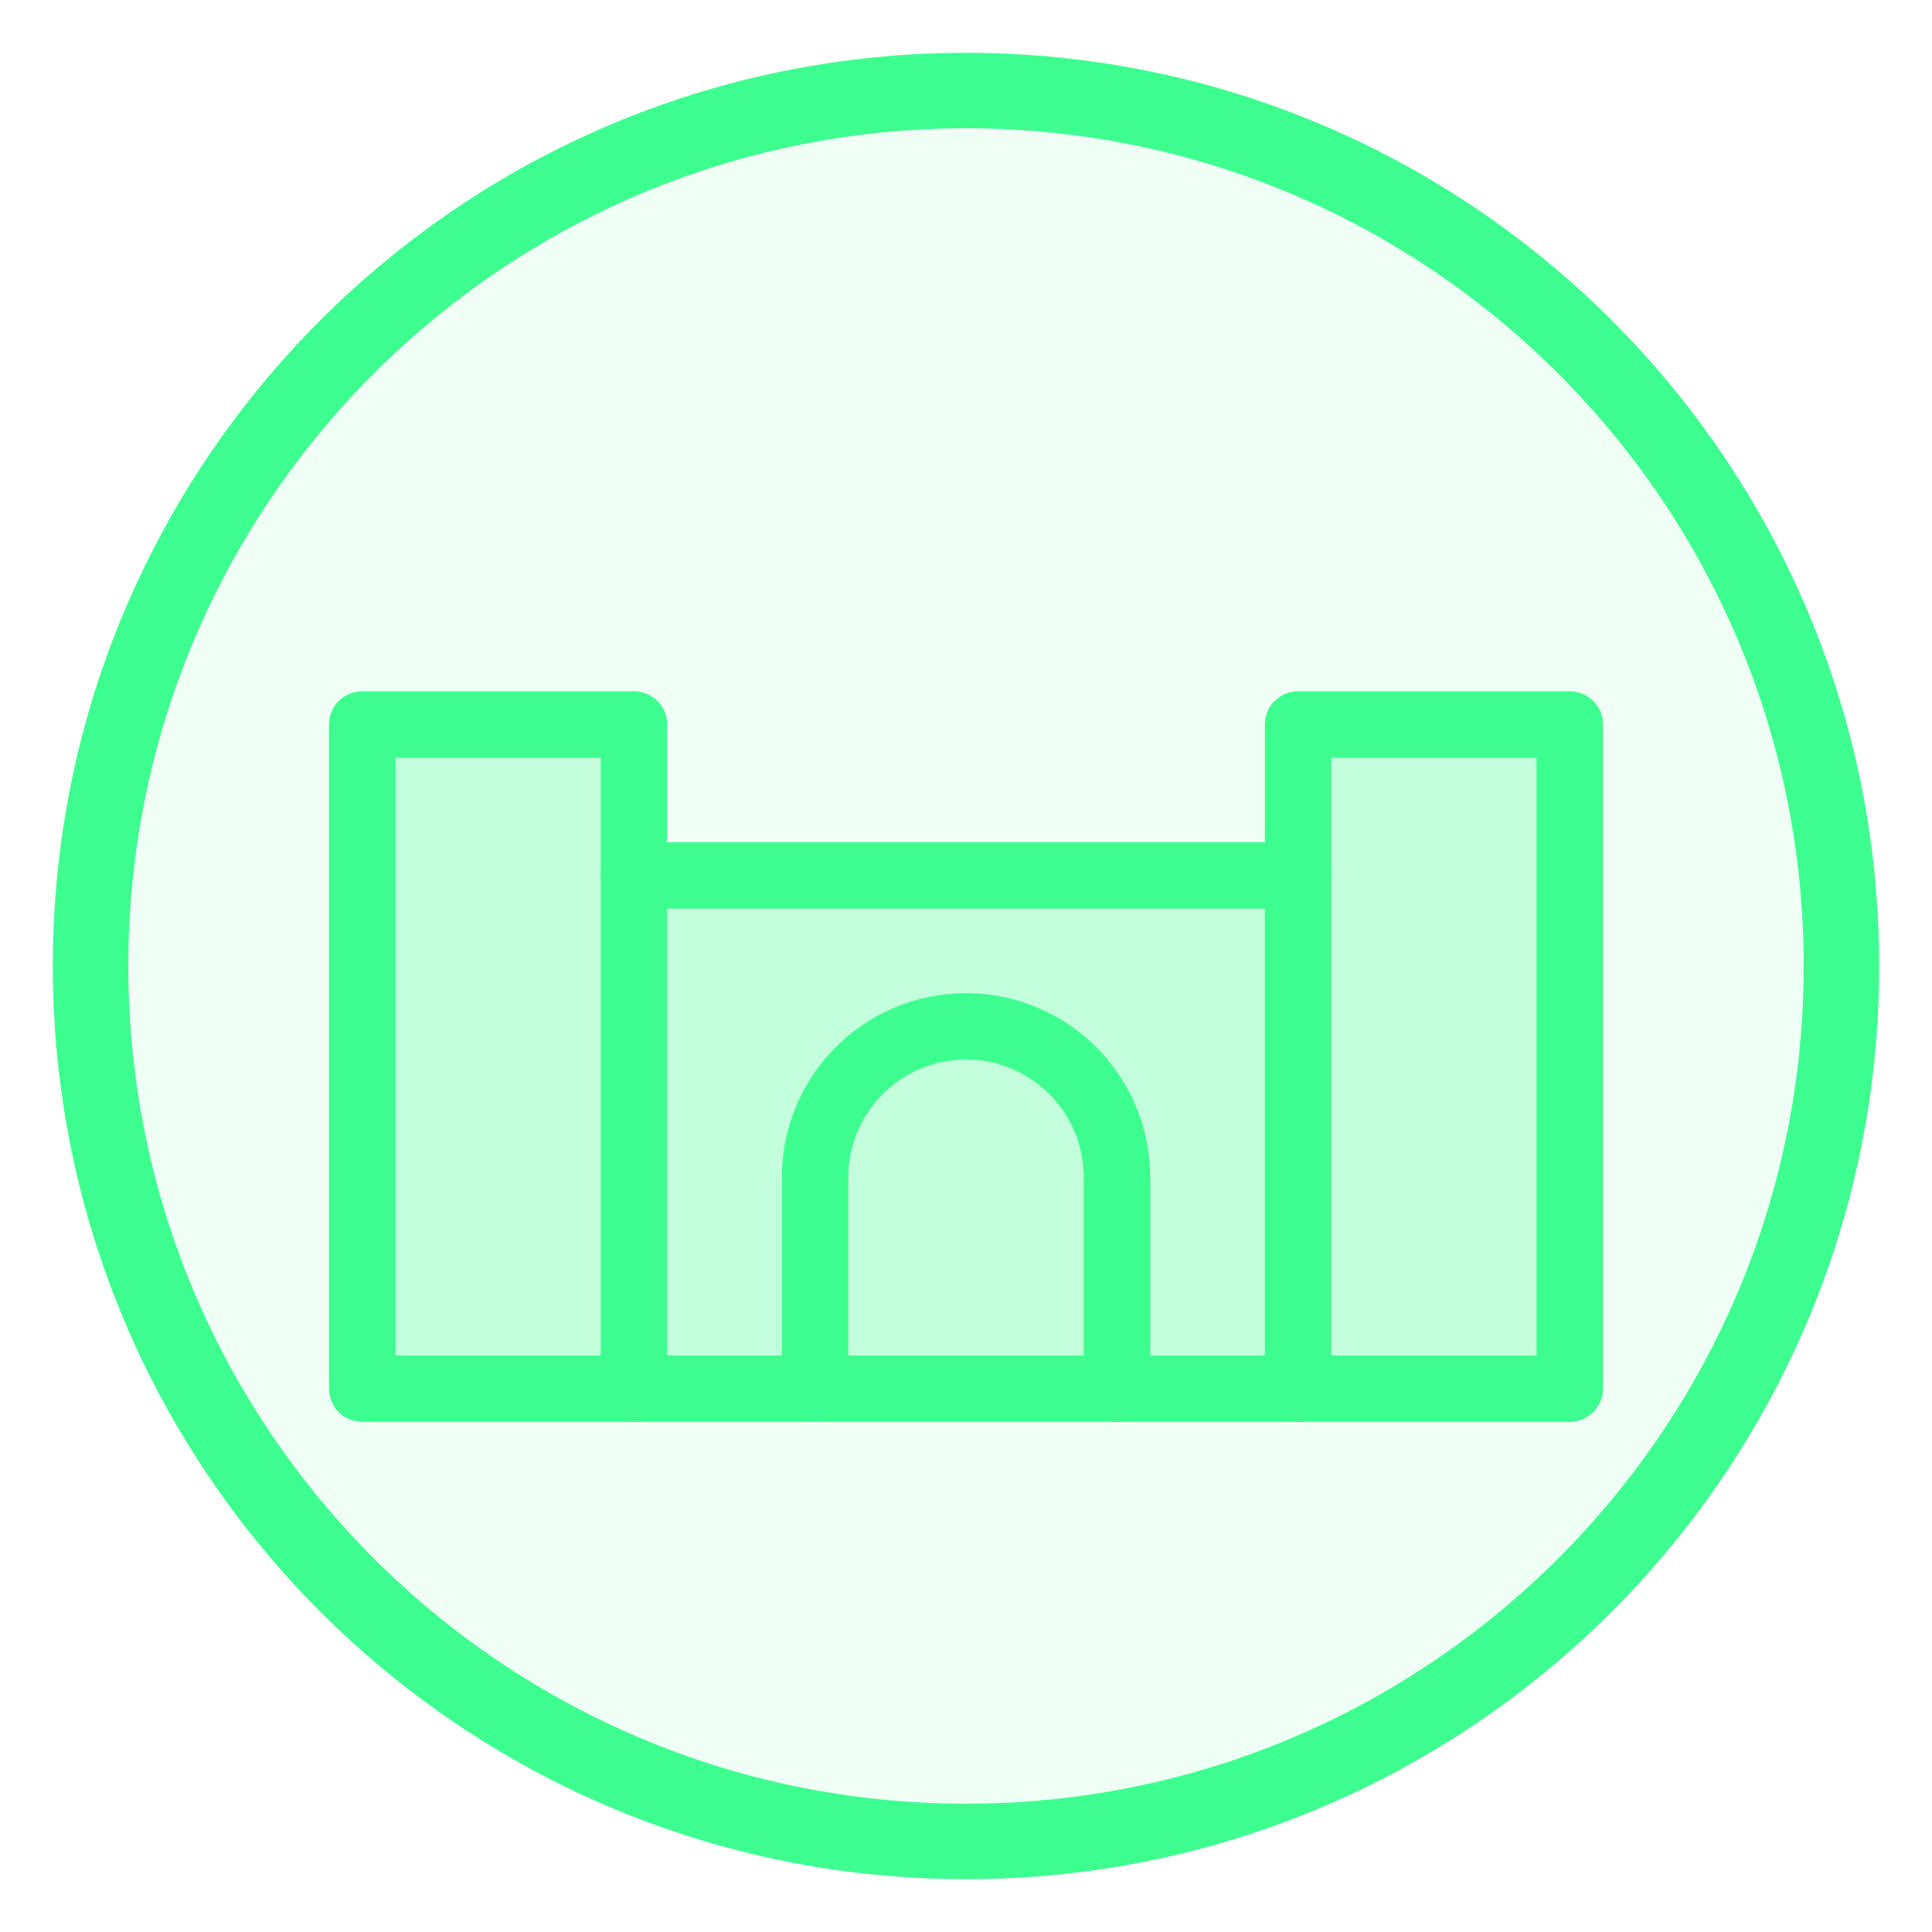
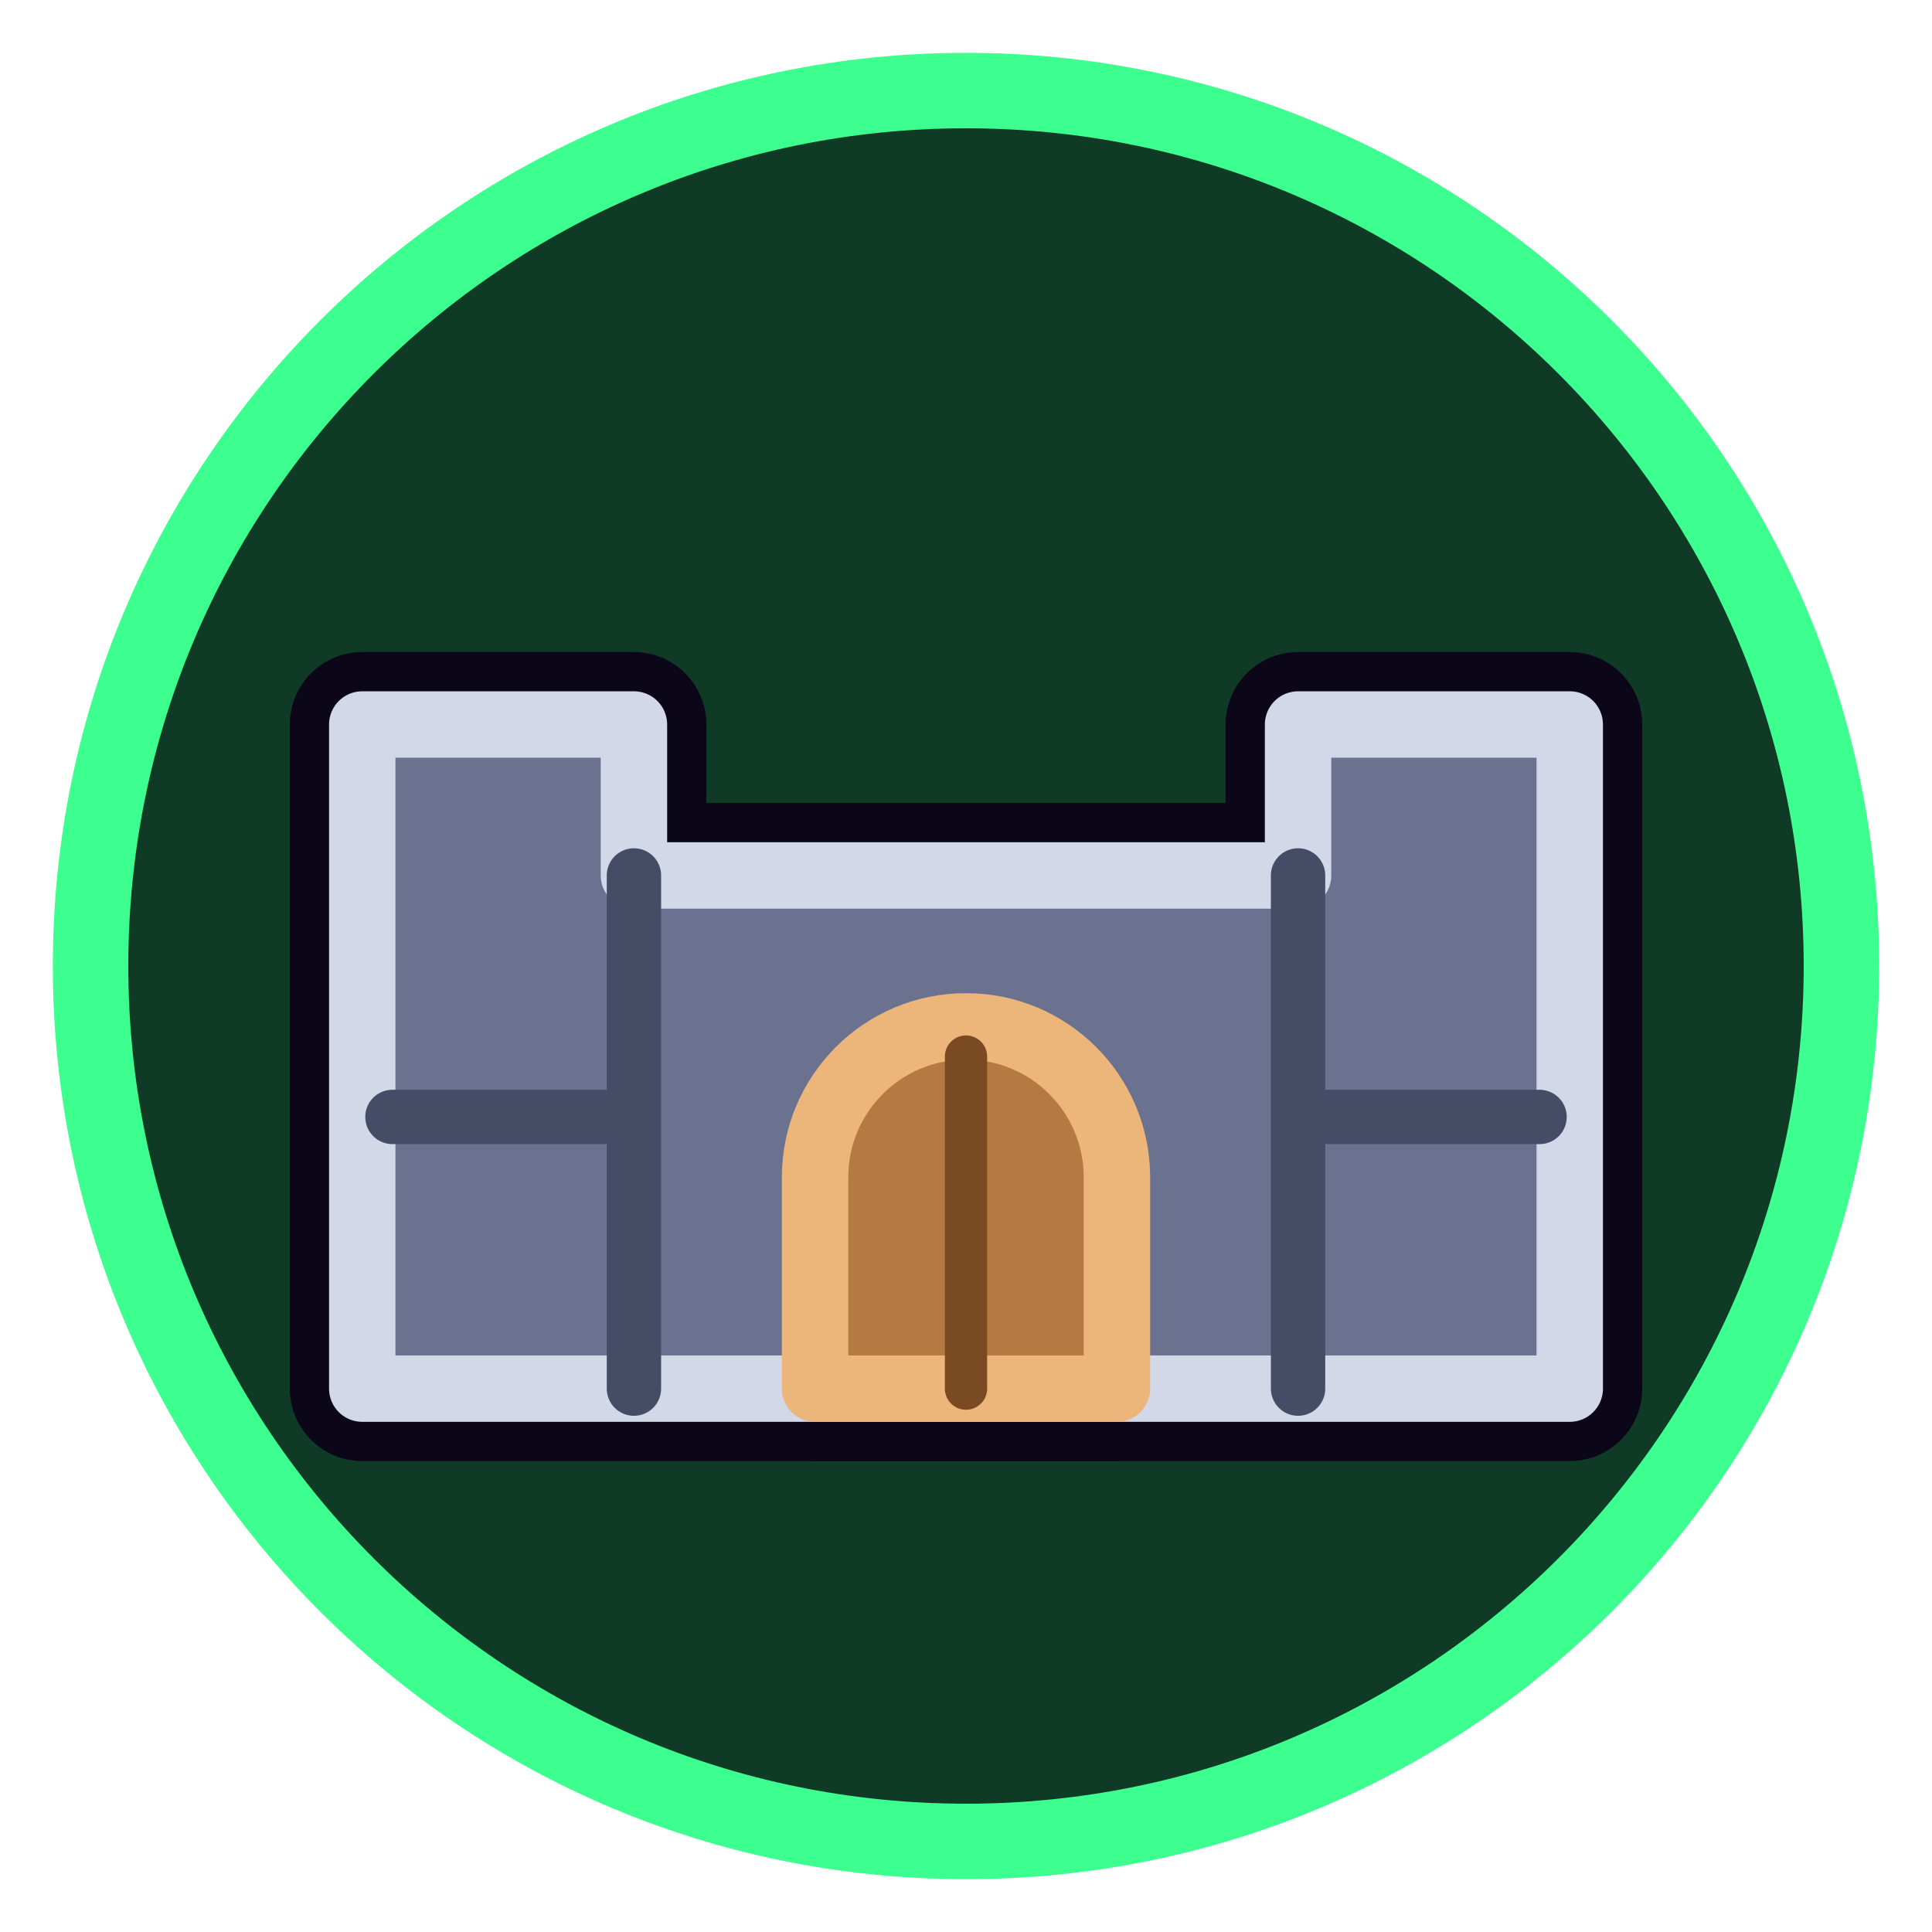
<svg xmlns="http://www.w3.org/2000/svg" viewBox="0 0 64 64" role="img" aria-label="Outer Curtain">
-   <circle cx="32" cy="32" r="29" fill="#3dff8f" fill-opacity=".08" stroke="#3dff8f" stroke-width="2.500" />
-   <path d="M12 46V24h9v5h22v-5h9v22z" stroke-linecap="round" stroke-linejoin="round" fill="#3dff8f" fill-opacity=".24" stroke="#3dff8f" stroke-width="2.200" />
-   <path d="M21 29v17M43 29v17M27 46v-7a5 5 0 0 1 10 0v7" stroke-linecap="round" stroke-linejoin="round" fill="none" stroke="#3dff8f" stroke-width="2.200" />
+   <circle cx="32" cy="32" r="29" fill="#0f3a26" fill-opacity="1" stroke="#3dff8f" stroke-width="2.5" />
+   <path d="M12 46V24h9v5h22v-5h9v22z" fill="#0b0718" fill-opacity="1" stroke="#0b0718" stroke-width="4.8" stroke-linecap="round" stroke-linejoin="round" />
+   <path d="M21 29v17M43 29v17M13 37h8M43 37h8" fill="none" fill-opacity="1" stroke="#0b0718" stroke-width="4.4" stroke-linecap="round" stroke-linejoin="round" />
+   <path d="M27 46v-7a5 5 0 0 1 10 0v7z" fill="#0b0718" fill-opacity="1" stroke="#0b0718" stroke-width="4.8" stroke-linecap="round" stroke-linejoin="round" />
+   <path d="M32 35v11" fill="none" fill-opacity="1" stroke="#0b0718" stroke-width="4" stroke-linecap="round" stroke-linejoin="round" />
+   <path d="M12 46V24h9v5h22v-5h9v22z" fill="#6a7290" fill-opacity="1" stroke="#d2d8e8" stroke-width="2.2" stroke-linecap="round" stroke-linejoin="round" />
+   <path d="M21 29v17M43 29v17M13 37h8M43 37h8" fill="none" fill-opacity="1" stroke="#454c66" stroke-width="1.8" stroke-linecap="round" stroke-linejoin="round" />
+   <path d="M27 46v-7a5 5 0 0 1 10 0v7z" fill="#b47a42" fill-opacity="1" stroke="#ecb57a" stroke-width="2.2" stroke-linecap="round" stroke-linejoin="round" />
+   <path d="M32 35v11" fill="none" fill-opacity="1" stroke="#7a4a22" stroke-width="1.4" stroke-linecap="round" stroke-linejoin="round" />
</svg>
